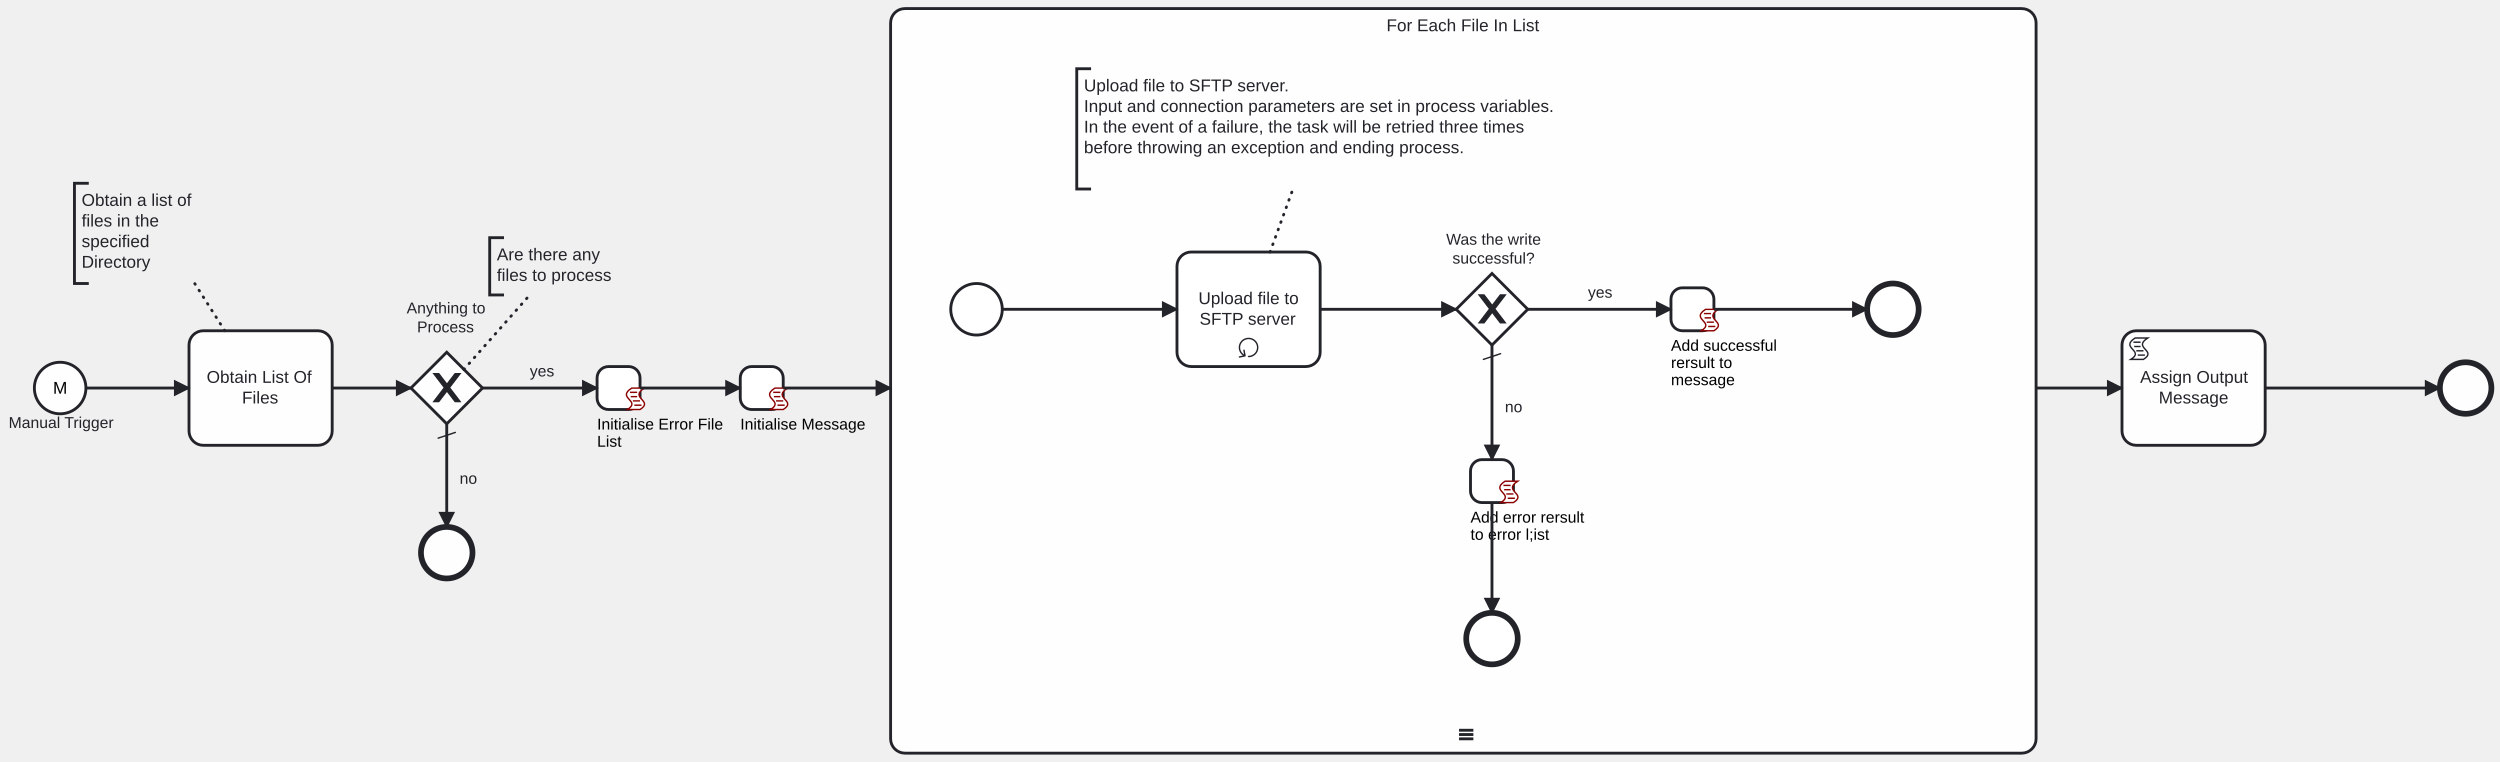
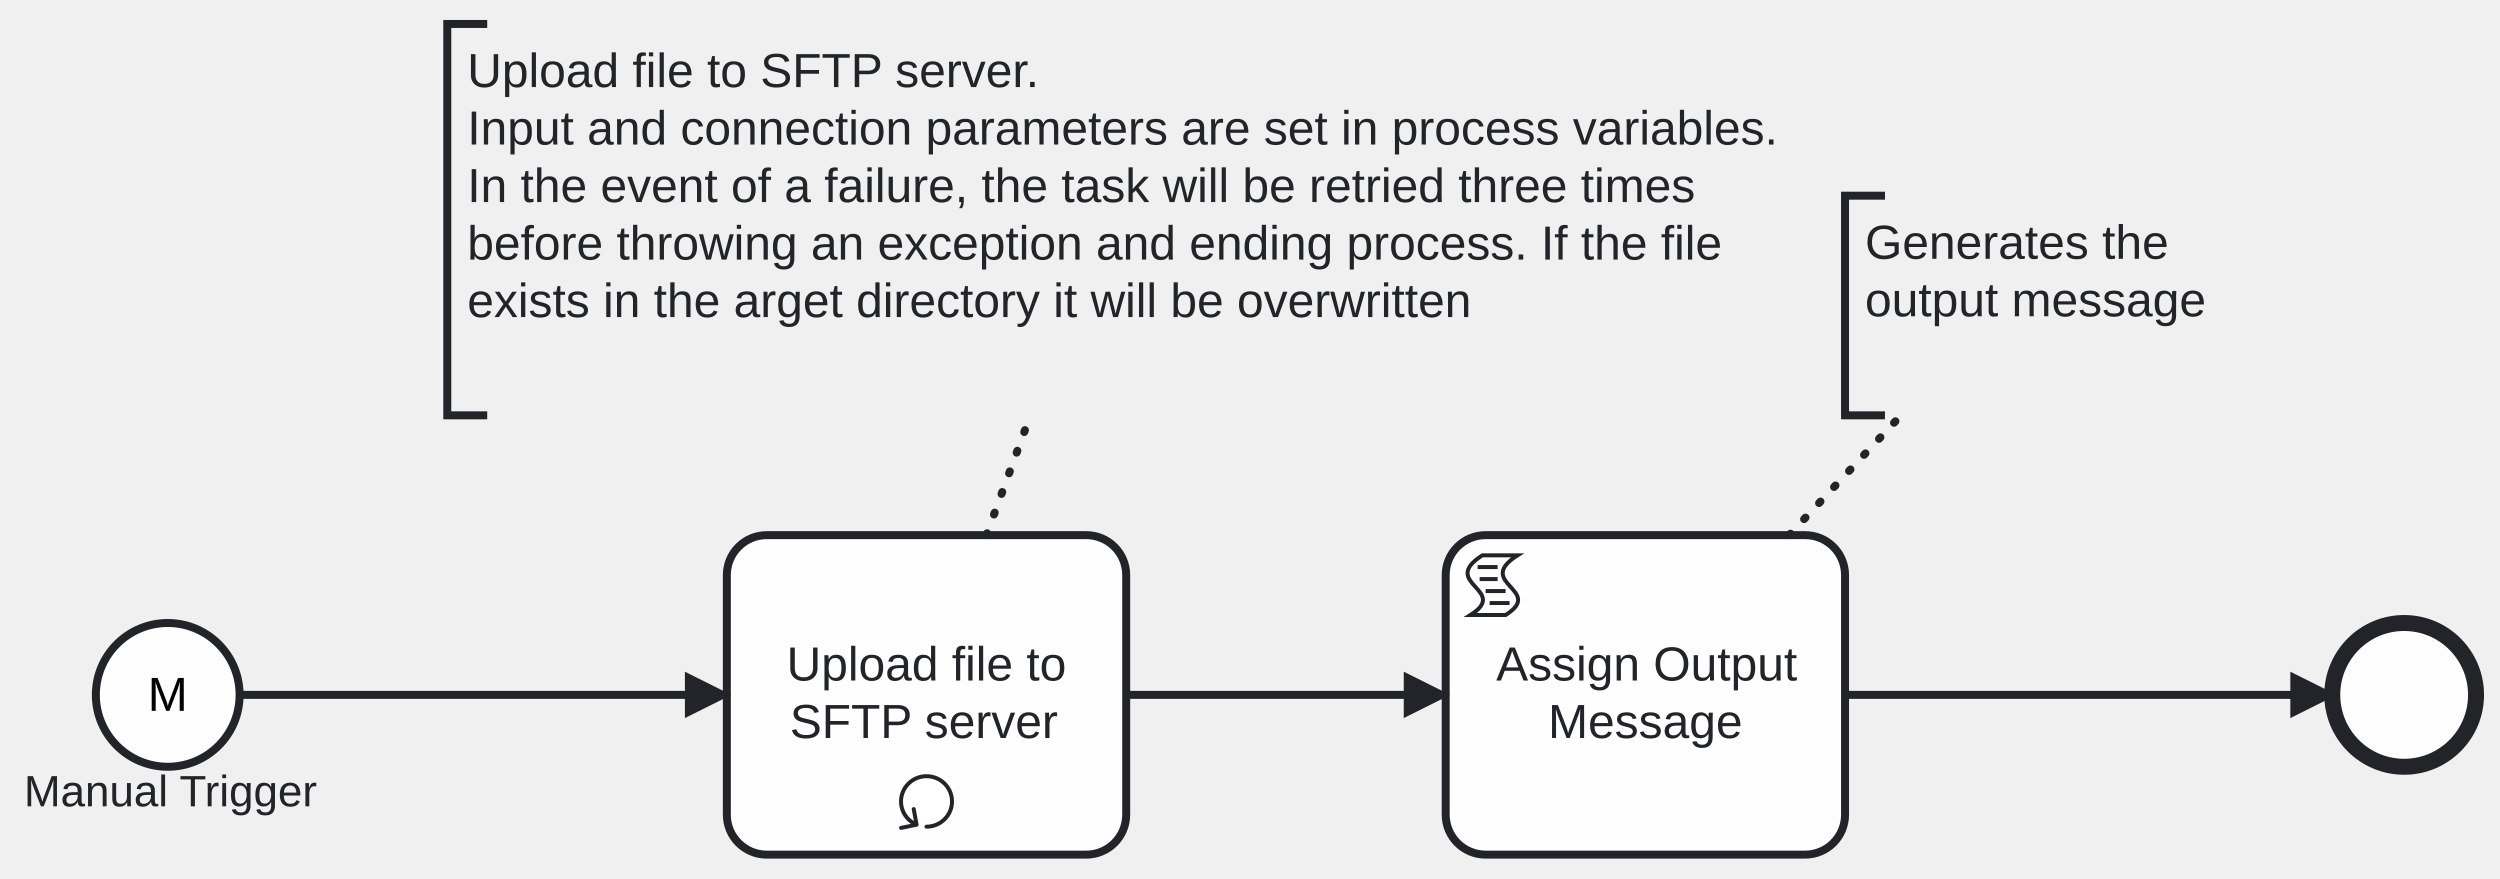
- <svg xmlns="http://www.w3.org/2000/svg" width="1746" height="532" viewBox="328 224 1746 532" version="1.1">
+ <svg xmlns="http://www.w3.org/2000/svg" width="626" height="220" viewBox="468 321 626 220" version="1.1">
  <defs>
-     <marker id="sequenceflow-end-_FFFFFF-hsl_225_10_15_-doftcjfkykf9wx0crnrqwpp4z" viewBox="0 0 20 20" refX="11" refY="10" markerWidth="10" markerHeight="10" orient="auto">
+     <marker id="sequenceflow-end-_FFFFFF-hsl_225_10_15_-bvrp4udj168465bmvqdkf5vtz" viewBox="0 0 20 20" refX="11" refY="10" markerWidth="10" markerHeight="10" orient="auto">
      <path d="M 1 5 L 11 10 L 1 15 Z" style="fill: rgb(34, 36, 42); stroke-width: 1px; stroke-linecap: round; stroke-dasharray: 10000, 1; stroke: rgb(34, 36, 42);" />
-     </marker>
-     <marker id="conditional-default-flow-marker-_FFFFFF-hsl_225_10_15_-doftcjfkykf9wx0crnrqwpp4z" viewBox="0 0 20 20" refX="0" refY="10" markerWidth="10" markerHeight="10" orient="auto">
-       <path d="M 6 4 L 10 16" style="fill: rgb(34, 36, 42); stroke-width: 1px; stroke-linecap: round; stroke-dasharray: 10000, 1; stroke: rgb(34, 36, 42);" />
    </marker>
  </defs>
  <g class="djs-group">
-     <g class="djs-element djs-shape" data-element-id="StartEvent_1" style="display: block;" transform="matrix(1 0 0 1 352 477)">
+     <g class="djs-element djs-shape" data-element-id="StartEvent_1" style="display: block;" transform="matrix(1 0 0 1 492 477)">
      <g class="djs-visual">
        <circle cx="18" cy="18" r="18" style="stroke: rgb(34, 36, 42); stroke-width: 2px; fill: rgb(255, 255, 255); fill-opacity: 0.95;" />
        <text class="djs-label" style="font-family: Arial, sans-serif; font-size: 12px;">
          <tspan x="13" y="22">M</tspan>
        </text>
      </g>
      <rect class="djs-hit djs-hit-all" x="0" y="0" width="36" height="36" style="fill: none; stroke-opacity: 0; stroke: white; stroke-width: 15px;" />
      <rect x="-6" y="-6" rx="3" width="48" height="48" class="djs-outline" style="fill: none;" />
    </g>
  </g>
  <g class="djs-group">
-     <g class="djs-element djs-shape" data-element-id="StartEvent_1_label" style="display: block;" transform="matrix(1 0 0 1 334 513)">
+     <g class="djs-element djs-shape" data-element-id="StartEvent_1_label" style="display: block;" transform="matrix(1 0 0 1 474 513)">
      <g class="djs-visual">
        <text lineHeight="1.2" class="djs-label" style="font-family: Arial, sans-serif; font-size: 11px; font-weight: normal; fill: rgb(34, 36, 42);">
          <tspan x="0" y="9.9">Manual Trigger</tspan>
        </text>
      </g>
      <rect class="djs-hit djs-hit-all" x="0" y="0" width="76" height="14" style="fill: none; stroke-opacity: 0; stroke: white; stroke-width: 15px;" />
      <rect x="-6" y="-6" rx="3" width="88" height="26" class="djs-outline" style="fill: none;" />
    </g>
  </g>
  <g class="djs-group">
-     <g class="djs-element djs-shape" data-element-id="Activity_0fg75uw" style="display: block;" transform="matrix(1 0 0 1 460 455)">
-       <g class="djs-visual">
-         <rect x="0" y="0" width="100" height="80" rx="10" ry="10" style="stroke: rgb(34, 36, 42); stroke-width: 2px; fill: rgb(255, 255, 255); fill-opacity: 0.95;" />
-         <text lineHeight="1.2" class="djs-label" style="font-family: Arial, sans-serif; font-size: 12px; font-weight: normal; fill: rgb(34, 36, 42);">
-           <tspan x="12.318" y="36.4">Obtain List Of </tspan>
-           <tspan x="36.999" y="50.8">Files</tspan>
-         </text>
-       </g>
-       <rect class="djs-hit djs-hit-all" x="0" y="0" width="100" height="80" style="fill: none; stroke-opacity: 0; stroke: white; stroke-width: 15px;" />
-       <rect x="-6" y="-6" rx="3" width="112" height="92" class="djs-outline" style="fill: none;" />
-     </g>
-   </g>
-   <g class="djs-group">
-     <g class="djs-element djs-shape" data-element-id="Event_0vxebyz" style="display: block;" transform="matrix(1 0 0 1 2032 477)">
+     <g class="djs-element djs-shape" data-element-id="Event_0vxebyz" style="display: block;" transform="matrix(1 0 0 1 1052 477)">
      <g class="djs-visual">
        <circle cx="18" cy="18" r="18" style="stroke: rgb(34, 36, 42); stroke-width: 4px; fill: rgb(255, 255, 255); fill-opacity: 0.95;" />
      </g>
      <rect class="djs-hit djs-hit-all" x="0" y="0" width="36" height="36" style="fill: none; stroke-opacity: 0; stroke: white; stroke-width: 15px;" />
      <rect x="-6" y="-6" rx="3" width="48" height="48" class="djs-outline" style="fill: none;" />
    </g>
  </g>
  <g class="djs-group">
-     <g class="djs-element djs-shape" data-element-id="Activity_070cdzq" style="display: block;" transform="matrix(1 0 0 1 745 480)">
-       <g class="djs-visual">
-         <rect x="0" y="0" width="30" height="30" rx="8" ry="8" style="stroke: rgb(34, 36, 42); stroke-width: 2px; fill: rgb(255, 255, 255);" />
-         <path d="m 30,30 c 9.967,-6.273 -8.001,-7.919 2.969,-14.938 l -8.803,0 c -10.97,7.019 6.998,8.665 -2.969,14.938 z m -7,-12 l 5,0 m -4.5,3 l 4.5,0 m -3,3 l 5,0m -4,3 l 5,0" style="fill: white; stroke-width: 1px; stroke: darkred;" />
-         <text class="djs-label" style="font-family: Arial, sans-serif; font-size: 11px;">
-           <tspan x="0" y="44">Initialise Error File</tspan>
-           <tspan x="0" y="56">List</tspan>
-         </text>
-       </g>
-       <rect class="djs-hit djs-hit-all" x="0" y="0" width="30" height="30" style="fill: none; stroke-opacity: 0; stroke: white; stroke-width: 15px;" />
-       <rect x="-6" y="-6" rx="3" width="42" height="42" class="djs-outline" style="fill: none;" />
-     </g>
-   </g>
-   <g class="djs-group">
-     <g class="djs-element djs-shape" data-element-id="Activity_1et6gp3" style="display: block;" transform="matrix(1 0 0 1 845 480)">
-       <g class="djs-visual">
-         <rect x="0" y="0" width="30" height="30" rx="8" ry="8" style="stroke: rgb(34, 36, 42); stroke-width: 2px; fill: rgb(255, 255, 255);" />
-         <path d="m 30,30 c 9.967,-6.273 -8.001,-7.919 2.969,-14.938 l -8.803,0 c -10.97,7.019 6.998,8.665 -2.969,14.938 z m -7,-12 l 5,0 m -4.5,3 l 4.5,0 m -3,3 l 5,0m -4,3 l 5,0" style="fill: white; stroke-width: 1px; stroke: darkred;" />
-         <text class="djs-label" style="font-family: Arial, sans-serif; font-size: 11px;">
-           <tspan x="0" y="44">Initialise Message</tspan>
-         </text>
-       </g>
-       <rect class="djs-hit djs-hit-all" x="0" y="0" width="30" height="30" style="fill: none; stroke-opacity: 0; stroke: white; stroke-width: 15px;" />
-       <rect x="-6" y="-6" rx="3" width="42" height="42" class="djs-outline" style="fill: none;" />
-     </g>
-   </g>
-   <g class="djs-group">
-     <g class="djs-element djs-shape" data-element-id="Gateway_0cpi2tu" style="display: block;" transform="matrix(1 0 0 1 615 470)">
-       <g class="djs-visual">
-         <polygon points="25,0 50,25 25,50 0,25" style="stroke: rgb(34, 36, 42); stroke-width: 2px; fill: rgb(255, 255, 255); fill-opacity: 0.95;" />
-         <path d="m 16,15 7.429,9.714 -7.429,9.714 3.429,0 5.714,-7.464 5.714,7.464 3.429,0 -7.429,-9.714 7.429,-9.714 -3.429,0 -5.714,7.464 -5.714,-7.464 -3.429,0 z" style="fill: rgb(34, 36, 42); stroke-width: 1px; stroke: rgb(34, 36, 42);" />
-       </g>
-       <rect class="djs-hit djs-hit-all" x="0" y="0" width="50" height="50" style="fill: none; stroke-opacity: 0; stroke: white; stroke-width: 15px;" />
-       <rect x="-6" y="-6" rx="3" width="62" height="62" class="djs-outline" style="fill: none;" />
-     </g>
-   </g>
-   <g class="djs-group">
-     <g class="djs-element djs-shape" data-element-id="Gateway_0cpi2tu_label" style="display: block;" transform="matrix(1 0 0 1 612 433)">
-       <g class="djs-visual">
-         <text lineHeight="1.2" class="djs-label" style="font-family: Arial, sans-serif; font-size: 11px; font-weight: normal; fill: rgb(34, 36, 42);">
-           <tspan x="0" y="9.9">Anything to </tspan>
-           <tspan x="7.252" y="23.1">Process</tspan>
-         </text>
-       </g>
-       <rect class="djs-hit djs-hit-all" x="0" y="0" width="55" height="27" style="fill: none; stroke-opacity: 0; stroke: white; stroke-width: 15px;" />
-       <rect x="-6" y="-6" rx="3" width="67" height="39" class="djs-outline" style="fill: none;" />
-     </g>
-   </g>
-   <g class="djs-group">
-     <g class="djs-element djs-shape" data-element-id="Event_1lb9nmq" style="display: block;" transform="matrix(1 0 0 1 622 592)">
-       <g class="djs-visual">
-         <circle cx="18" cy="18" r="18" style="stroke: rgb(34, 36, 42); stroke-width: 4px; fill: rgb(255, 255, 255); fill-opacity: 0.95;" />
-       </g>
-       <rect class="djs-hit djs-hit-all" x="0" y="0" width="36" height="36" style="fill: none; stroke-opacity: 0; stroke: white; stroke-width: 15px;" />
-       <rect x="-6" y="-6" rx="3" width="48" height="48" class="djs-outline" style="fill: none;" />
-     </g>
-   </g>
-   <g class="djs-group">
-     <g class="djs-element djs-shape" data-element-id="Activity_1a467f8" style="display: block;" transform="matrix(1 0 0 1 1810 455)">
+     <g class="djs-element djs-shape" data-element-id="Activity_1a467f8" style="display: block;" transform="matrix(1 0 0 1 830 455)">
      <g class="djs-visual">
        <rect x="0" y="0" width="100" height="80" rx="10" ry="10" style="stroke: rgb(34, 36, 42); stroke-width: 2px; fill: rgb(255, 255, 255); fill-opacity: 0.95;" />
        <text lineHeight="1.2" class="djs-label" style="font-family: Arial, sans-serif; font-size: 12px; font-weight: normal; fill: rgb(34, 36, 42);">
          <tspan x="12.646" y="36.4">Assign Output </tspan>
          <tspan x="25.646" y="50.8">Message</tspan>
        </text>
        <path d="m 15,20 c 9.967,-6.273 -8.001,-7.919 2.969,-14.938 l -8.803,0 c -10.97,7.019 6.998,8.665 -2.969,14.938 z m -7,-12 l 5,0 m -4.5,3 l 4.5,0 m -3,3 l 5,0m -4,3 l 5,0" style="fill: none; stroke-width: 1px; stroke: rgb(34, 36, 42);" />
      </g>
      <rect class="djs-hit djs-hit-all" x="0" y="0" width="100" height="80" style="fill: none; stroke-opacity: 0; stroke: white; stroke-width: 15px;" />
      <rect x="-6" y="-6" rx="3" width="112" height="92" class="djs-outline" style="fill: none;" />
    </g>
  </g>
  <g class="djs-group">
-     <g class="djs-element djs-shape" data-element-id="Activity_0jyre68" style="display: block;" transform="matrix(1 0 0 1 950 230)">
+     <g class="djs-element djs-shape" data-element-id="Activity_1241p78" style="display: block;" transform="matrix(1 0 0 1 650 455)">
      <g class="djs-visual">
-         <rect x="0" y="0" width="800" height="520" rx="10" ry="10" style="stroke: rgb(34, 36, 42); stroke-width: 2px; fill: rgb(255, 255, 255); fill-opacity: 0.95;" />
+         <rect x="0" y="0" width="100" height="80" rx="10" ry="10" style="stroke: rgb(34, 36, 42); stroke-width: 2px; fill: rgb(255, 255, 255); fill-opacity: 0.95;" />
        <text lineHeight="1.2" class="djs-label" style="font-family: Arial, sans-serif; font-size: 12px; font-weight: normal; fill: rgb(34, 36, 42);">
-           <tspan x="346.314" y="15.8">For Each File In List</tspan>
+           <tspan x="14.969" y="36.4">Upload file to </tspan>
+           <tspan x="15.769" y="50.8">SFTP server</tspan>
        </text>
-         <path d="m397,501 m 0,3 l 10,0 m -10,3 l 10,0 m -10,3 l 10,0" data-marker="sequential" style="fill: rgb(255, 255, 255); stroke-width: 2px; stroke: rgb(34, 36, 42);" />
+         <path d="m 50,73 c 3.527,0 6.386,-2.83 6.386,-6.321 0,-3.491 -2.859,-6.321 -6.386,-6.321 -3.527,0 -6.386,2.83 -6.386,6.321 0,1.745 0.715,3.326 1.87,4.469 0.578,0.572 1.266,1.035 2.03,1.355 l -0.718,-3.91 m 0.718,3.91 -3.885,0.803" data-marker="loop" style="fill: rgb(255, 255, 255); stroke-width: 1px; stroke: rgb(34, 36, 42); stroke-linecap: round; stroke-miterlimit: 0.5;" />
      </g>
-       <rect class="djs-hit djs-hit-no-move" x="0" y="0" width="800" height="520" style="fill: none; stroke-opacity: 0; stroke: white; stroke-width: 15px;" />
-       <rect class="djs-hit djs-hit-click-stroke" x="0" y="0" width="800" height="520" style="fill: none; stroke-opacity: 0; stroke: white; stroke-width: 15px;" />
-       <rect class="djs-hit djs-hit-all" x="0" y="0" width="800" height="30" style="fill: none; stroke-opacity: 0; stroke: white; stroke-width: 15px;" />
-       <rect x="-6" y="-6" rx="3" width="812" height="532" class="djs-outline" style="fill: none;" />
-     </g>
-     <g class="djs-children">
-       <g class="djs-group">
-         <g class="djs-element djs-shape" data-element-id="Event_0w2r9km" style="display: block;" transform="matrix(1 0 0 1 992 422)">
-           <g class="djs-visual">
-             <circle cx="18" cy="18" r="18" style="stroke: rgb(34, 36, 42); stroke-width: 2px; fill: rgb(255, 255, 255); fill-opacity: 0.95;" />
-           </g>
-           <rect class="djs-hit djs-hit-all" x="0" y="0" width="36" height="36" style="fill: none; stroke-opacity: 0; stroke: white; stroke-width: 15px;" />
-           <rect x="-6" y="-6" rx="3" width="48" height="48" class="djs-outline" style="fill: none;" />
-         </g>
-       </g>
-       <g class="djs-group">
-         <g class="djs-element djs-shape" data-element-id="Activity_1241p78" style="display: block;" transform="matrix(1 0 0 1 1150 400)">
-           <g class="djs-visual">
-             <rect x="0" y="0" width="100" height="80" rx="10" ry="10" style="stroke: rgb(34, 36, 42); stroke-width: 2px; fill: rgb(255, 255, 255); fill-opacity: 0.95;" />
-             <text lineHeight="1.2" class="djs-label" style="font-family: Arial, sans-serif; font-size: 12px; font-weight: normal; fill: rgb(34, 36, 42);">
-               <tspan x="14.969" y="36.4">Upload file to </tspan>
-               <tspan x="15.769" y="50.8">SFTP server</tspan>
-             </text>
-             <path d="m 50,73 c 3.527,0 6.386,-2.83 6.386,-6.321 0,-3.491 -2.859,-6.321 -6.386,-6.321 -3.527,0 -6.386,2.83 -6.386,6.321 0,1.745 0.715,3.326 1.87,4.469 0.578,0.572 1.266,1.035 2.03,1.355 l -0.718,-3.91 m 0.718,3.91 -3.885,0.803" data-marker="loop" style="fill: rgb(255, 255, 255); stroke-width: 1px; stroke: rgb(34, 36, 42); stroke-linecap: round; stroke-miterlimit: 0.5;" />
-           </g>
-           <rect class="djs-hit djs-hit-all" x="0" y="0" width="100" height="80" style="fill: none; stroke-opacity: 0; stroke: white; stroke-width: 15px;" />
-           <rect x="-6" y="-6" rx="3" width="112" height="92" class="djs-outline" style="fill: none;" />
-         </g>
-       </g>
-       <g class="djs-group">
-         <g class="djs-element djs-shape" data-element-id="Gateway_0u6u1r2" style="display: block;" transform="matrix(1 0 0 1 1345 415)">
-           <g class="djs-visual">
-             <polygon points="25,0 50,25 25,50 0,25" style="stroke: rgb(34, 36, 42); stroke-width: 2px; fill: rgb(255, 255, 255); fill-opacity: 0.95;" />
-             <path d="m 16,15 7.429,9.714 -7.429,9.714 3.429,0 5.714,-7.464 5.714,7.464 3.429,0 -7.429,-9.714 7.429,-9.714 -3.429,0 -5.714,7.464 -5.714,-7.464 -3.429,0 z" style="fill: rgb(34, 36, 42); stroke-width: 1px; stroke: rgb(34, 36, 42);" />
-           </g>
-           <rect class="djs-hit djs-hit-all" x="0" y="0" width="50" height="50" style="fill: none; stroke-opacity: 0; stroke: white; stroke-width: 15px;" />
-           <rect x="-6" y="-6" rx="3" width="62" height="62" class="djs-outline" style="fill: none;" />
-         </g>
-       </g>
-       <g class="djs-group">
-         <g class="djs-element djs-shape" data-element-id="Gateway_0u6u1r2_label" style="display: block;" transform="matrix(1 0 0 1 1338 385)">
-           <g class="djs-visual">
-             <text lineHeight="1.2" class="djs-label" style="font-family: Arial, sans-serif; font-size: 11px; font-weight: normal; fill: rgb(34, 36, 42);">
-               <tspan x="0" y="9.9">Was the write </tspan>
-               <tspan x="4.375" y="23.1">successful?</tspan>
-             </text>
-           </g>
-           <rect class="djs-hit djs-hit-all" x="0" y="0" width="66" height="27" style="fill: none; stroke-opacity: 0; stroke: white; stroke-width: 15px;" />
-           <rect x="-6" y="-6" rx="3" width="78" height="39" class="djs-outline" style="fill: none;" />
-         </g>
-       </g>
-       <g class="djs-group">
-         <g class="djs-element djs-shape" data-element-id="Activity_1762gug" style="display: block;" transform="matrix(1 0 0 1 1495 425)">
-           <g class="djs-visual">
-             <rect x="0" y="0" width="30" height="30" rx="8" ry="8" style="stroke: rgb(34, 36, 42); stroke-width: 2px; fill: rgb(255, 255, 255);" />
-             <path d="m 30,30 c 9.967,-6.273 -8.001,-7.919 2.969,-14.938 l -8.803,0 c -10.97,7.019 6.998,8.665 -2.969,14.938 z m -7,-12 l 5,0 m -4.5,3 l 4.5,0 m -3,3 l 5,0m -4,3 l 5,0" style="fill: white; stroke-width: 1px; stroke: darkred;" />
-             <text class="djs-label" style="font-family: Arial, sans-serif; font-size: 11px;">
-               <tspan x="0" y="44">Add successful </tspan>
-               <tspan x="0" y="56">rersult to </tspan>
-               <tspan x="0" y="68">message</tspan>
-             </text>
-           </g>
-           <rect class="djs-hit djs-hit-all" x="0" y="0" width="30" height="30" style="fill: none; stroke-opacity: 0; stroke: white; stroke-width: 15px;" />
-           <rect x="-6" y="-6" rx="3" width="42" height="42" class="djs-outline" style="fill: none;" />
-         </g>
-       </g>
-       <g class="djs-group">
-         <g class="djs-element djs-shape" data-element-id="Event_0smjg9u" style="display: block;" transform="matrix(1 0 0 1 1632 422)">
-           <g class="djs-visual">
-             <circle cx="18" cy="18" r="18" style="stroke: rgb(34, 36, 42); stroke-width: 4px; fill: rgb(255, 255, 255); fill-opacity: 0.95;" />
-           </g>
-           <rect class="djs-hit djs-hit-all" x="0" y="0" width="36" height="36" style="fill: none; stroke-opacity: 0; stroke: white; stroke-width: 15px;" />
-           <rect x="-6" y="-6" rx="3" width="48" height="48" class="djs-outline" style="fill: none;" />
-         </g>
-       </g>
-       <g class="djs-group">
-         <g class="djs-element djs-shape" data-element-id="Activity_0eb299u" style="display: block;" transform="matrix(1 0 0 1 1355 545)">
-           <g class="djs-visual">
-             <rect x="0" y="0" width="30" height="30" rx="8" ry="8" style="stroke: rgb(34, 36, 42); stroke-width: 2px; fill: rgb(255, 255, 255);" />
-             <path d="m 30,30 c 9.967,-6.273 -8.001,-7.919 2.969,-14.938 l -8.803,0 c -10.97,7.019 6.998,8.665 -2.969,14.938 z m -7,-12 l 5,0 m -4.5,3 l 4.5,0 m -3,3 l 5,0m -4,3 l 5,0" style="fill: white; stroke-width: 1px; stroke: darkred;" />
-             <text class="djs-label" style="font-family: Arial, sans-serif; font-size: 11px;">
-               <tspan x="0" y="44">Add error rersult </tspan>
-               <tspan x="0" y="56">to error l;ist</tspan>
-             </text>
-           </g>
-           <rect class="djs-hit djs-hit-all" x="0" y="0" width="30" height="30" style="fill: none; stroke-opacity: 0; stroke: white; stroke-width: 15px;" />
-           <rect x="-6" y="-6" rx="3" width="42" height="42" class="djs-outline" style="fill: none;" />
-         </g>
-       </g>
-       <g class="djs-group">
-         <g class="djs-element djs-shape" data-element-id="Event_01dtj0y" style="display: block;" transform="matrix(1 0 0 1 1352 652)">
-           <g class="djs-visual">
-             <circle cx="18" cy="18" r="18" style="stroke: rgb(34, 36, 42); stroke-width: 4px; fill: rgb(255, 255, 255); fill-opacity: 0.95;" />
-           </g>
-           <rect class="djs-hit djs-hit-all" x="0" y="0" width="36" height="36" style="fill: none; stroke-opacity: 0; stroke: white; stroke-width: 15px;" />
-           <rect x="-6" y="-6" rx="3" width="48" height="48" class="djs-outline" style="fill: none;" />
-         </g>
-       </g>
-       <g class="djs-group">
-         <g class="djs-element djs-shape" data-element-id="TextAnnotation_146nmm3" style="display: block;" transform="matrix(1 0 0 1 1080 272)">
-           <g class="djs-visual">
-             <rect x="0" y="0" width="340" height="84" rx="0" ry="0" style="stroke: none; stroke-width: 2px; fill: none;" />
-             <path d="m 0, 0 m 10,0 l -10,0 l 0,84 l 10,0" style="fill: none; stroke-width: 2px; stroke: rgb(34, 36, 42);" />
-             <text lineHeight="1.2" class="djs-label" style="font-family: Arial, sans-serif; font-size: 12px; font-weight: normal; fill: rgb(34, 36, 42);">
-               <tspan x="5" y="15.8">Upload file to SFTP server.</tspan>
-               <tspan x="5" y="30.2">Input and connection parameters are set in process variables.</tspan>
-               <tspan x="5" y="44.6">In the event of a failure, the task will be retried three times </tspan>
-               <tspan x="5" y="59">before throwing an exception and ending process.</tspan>
-             </text>
-           </g>
-           <rect class="djs-hit djs-hit-all" x="0" y="0" width="340" height="84" style="fill: none; stroke-opacity: 0; stroke: white; stroke-width: 15px;" />
-           <rect x="-6" y="-6" rx="3" width="352" height="96" class="djs-outline" style="fill: none;" />
-         </g>
-       </g>
-       <g class="djs-group">
-         <g class="djs-element djs-connection" data-element-id="Flow_033rs72" style="display: block;">
-           <g class="djs-visual">
-             <path d="m  1250,440L1345,440 " style="fill: none; stroke-width: 2px; stroke: rgb(34, 36, 42); stroke-linejoin: round; marker-end: url('#sequenceflow-end-_FFFFFF-hsl_225_10_15_-doftcjfkykf9wx0crnrqwpp4z');" />
-           </g>
-           <polyline points="1250,440 1345,440 " class="djs-hit djs-hit-stroke" style="fill: none; stroke-opacity: 0; stroke: white; stroke-width: 15px;" />
-           <rect x="1244" y="434" rx="3" width="107" height="12" class="djs-outline" style="fill: none;" />
-         </g>
-       </g>
-       <g class="djs-group">
-         <g class="djs-element djs-connection" data-element-id="Flow_1hzjzzg" style="display: block;">
-           <g class="djs-visual">
-             <path d="m  1028,440L1150,440 " style="fill: none; stroke-width: 2px; stroke: rgb(34, 36, 42); stroke-linejoin: round; marker-end: url('#sequenceflow-end-_FFFFFF-hsl_225_10_15_-doftcjfkykf9wx0crnrqwpp4z');" />
-           </g>
-           <polyline points="1028,440 1150,440 " class="djs-hit djs-hit-stroke" style="fill: none; stroke-opacity: 0; stroke: white; stroke-width: 15px;" />
-           <rect x="1022" y="434" rx="3" width="134" height="12" class="djs-outline" style="fill: none;" />
-         </g>
-       </g>
-       <g class="djs-group">
-         <g class="djs-element djs-connection" data-element-id="Flow_1k5gmrn" style="display: block;">
-           <g class="djs-visual">
-             <path d="m  1395,440L1495,440 " style="fill: none; stroke-width: 2px; stroke: rgb(34, 36, 42); stroke-linejoin: round; marker-end: url('#sequenceflow-end-_FFFFFF-hsl_225_10_15_-doftcjfkykf9wx0crnrqwpp4z');" />
-           </g>
-           <polyline points="1395,440 1495,440 " class="djs-hit djs-hit-stroke" style="fill: none; stroke-opacity: 0; stroke: white; stroke-width: 15px;" />
-           <rect x="1389" y="434" rx="3" width="112" height="12" class="djs-outline" style="fill: none;" />
-         </g>
-       </g>
-       <g class="djs-group">
-         <g class="djs-element djs-shape" data-element-id="Flow_1k5gmrn_label" style="display: block;" transform="matrix(1 0 0 1 1437 422)">
-           <g class="djs-visual">
-             <text lineHeight="1.2" class="djs-label" style="font-family: Arial, sans-serif; font-size: 11px; font-weight: normal; fill: rgb(34, 36, 42);">
-               <tspan x="0" y="9.9">yes</tspan>
-             </text>
-           </g>
-           <rect class="djs-hit djs-hit-all" x="0" y="0" width="16" height="14" style="fill: none; stroke-opacity: 0; stroke: white; stroke-width: 15px;" />
-           <rect x="-6" y="-6" rx="3" width="28" height="26" class="djs-outline" style="fill: none;" />
-         </g>
-       </g>
-       <g class="djs-group">
-         <g class="djs-element djs-connection" data-element-id="Flow_0pqe3h9" style="display: block;">
-           <g class="djs-visual">
-             <path d="m  1525,440L1632,440 " style="fill: none; stroke-width: 2px; stroke: rgb(34, 36, 42); stroke-linejoin: round; marker-end: url('#sequenceflow-end-_FFFFFF-hsl_225_10_15_-doftcjfkykf9wx0crnrqwpp4z');" />
-           </g>
-           <polyline points="1525,440 1632,440 " class="djs-hit djs-hit-stroke" style="fill: none; stroke-opacity: 0; stroke: white; stroke-width: 15px;" />
-           <rect x="1519" y="434" rx="3" width="119" height="12" class="djs-outline" style="fill: none;" />
-         </g>
-       </g>
-       <g class="djs-group">
-         <g class="djs-element djs-connection" data-element-id="Flow_0k83x0o" style="display: block;">
-           <g class="djs-visual">
-             <path d="m  1370,465L1370,545 " style="fill: none; stroke-width: 2px; stroke: rgb(34, 36, 42); stroke-linejoin: round; marker-end: url('#sequenceflow-end-_FFFFFF-hsl_225_10_15_-doftcjfkykf9wx0crnrqwpp4z'); marker-start: url('#conditional-default-flow-marker-_FFFFFF-hsl_225_10_15_-doftcjfkykf9wx0crnrqwpp4z');" />
-           </g>
-           <polyline points="1370,465 1370,545 " class="djs-hit djs-hit-stroke" style="fill: none; stroke-opacity: 0; stroke: white; stroke-width: 15px;" />
-           <rect x="1364" y="459" rx="3" width="12" height="92" class="djs-outline" style="fill: none;" />
-         </g>
-       </g>
-       <g class="djs-group">
-         <g class="djs-element djs-shape" data-element-id="Flow_0k83x0o_label" style="display: block;" transform="matrix(1 0 0 1 1379 502)">
-           <g class="djs-visual">
-             <text lineHeight="1.2" class="djs-label" style="font-family: Arial, sans-serif; font-size: 11px; font-weight: normal; fill: rgb(34, 36, 42);">
-               <tspan x="0" y="9.9">no</tspan>
-             </text>
-           </g>
-           <rect class="djs-hit djs-hit-all" x="0" y="0" width="13" height="14" style="fill: none; stroke-opacity: 0; stroke: white; stroke-width: 15px;" />
-           <rect x="-6" y="-6" rx="3" width="25" height="26" class="djs-outline" style="fill: none;" />
-         </g>
-       </g>
-       <g class="djs-group">
-         <g class="djs-element djs-connection" data-element-id="Flow_0x5kup9" style="display: block;">
-           <g class="djs-visual">
-             <path d="m  1370,575L1370,652 " style="fill: none; stroke-width: 2px; stroke: rgb(34, 36, 42); stroke-linejoin: round; marker-end: url('#sequenceflow-end-_FFFFFF-hsl_225_10_15_-doftcjfkykf9wx0crnrqwpp4z');" />
-           </g>
-           <polyline points="1370,575 1370,652 " class="djs-hit djs-hit-stroke" style="fill: none; stroke-opacity: 0; stroke: white; stroke-width: 15px;" />
-           <rect x="1364" y="569" rx="3" width="12" height="89" class="djs-outline" style="fill: none;" />
-         </g>
-       </g>
-       <g class="djs-group">
-         <g class="djs-element djs-connection" data-element-id="Association_0ur16dr" style="display: block;">
-           <g class="djs-visual">
-             <polyline points="1215,400 1231,356 " style="fill: none; stroke: rgb(34, 36, 42); stroke-width: 2px; stroke-dasharray: 0.5, 5; stroke-linecap: round; stroke-linejoin: round;" />
-           </g>
-           <polyline points="1215,400 1231,356 " class="djs-hit djs-hit-stroke" style="fill: none; stroke-opacity: 0; stroke: white; stroke-width: 15px;" />
-           <rect x="1209" y="350" rx="3" width="28" height="56" class="djs-outline" style="fill: none;" />
-         </g>
-       </g>
+       <rect class="djs-hit djs-hit-all" x="0" y="0" width="100" height="80" style="fill: none; stroke-opacity: 0; stroke: white; stroke-width: 15px;" />
+       <rect x="-6" y="-6" rx="3" width="112" height="92" class="djs-outline" style="fill: none;" />
    </g>
  </g>
  <g class="djs-group">
-     <g class="djs-element djs-shape" data-element-id="TextAnnotation_0701gzh" style="display: block;" transform="matrix(1 0 0 1 380 352)">
+     <g class="djs-element djs-shape" data-element-id="TextAnnotation_146nmm3" style="display: block;" transform="matrix(1 0 0 1 580 327)">
      <g class="djs-visual">
-         <rect x="0" y="0" width="100" height="70" rx="0" ry="0" style="stroke: none; stroke-width: 2px; fill: none;" />
-         <path d="m 0, 0 m 10,0 l -10,0 l 0,70 l 10,0" style="fill: none; stroke-width: 2px; stroke: rgb(34, 36, 42);" />
+         <rect x="0" y="0" width="340" height="98" rx="0" ry="0" style="stroke: none; stroke-width: 2px; fill: none;" />
+         <path d="m 0, 0 m 10,0 l -10,0 l 0,98 l 10,0" style="fill: none; stroke-width: 2px; stroke: rgb(34, 36, 42);" />
        <text lineHeight="1.2" class="djs-label" style="font-family: Arial, sans-serif; font-size: 12px; font-weight: normal; fill: rgb(34, 36, 42);">
-           <tspan x="5" y="15.8">Obtain a list of </tspan>
-           <tspan x="5" y="30.2">files in the </tspan>
-           <tspan x="5" y="44.6">specified </tspan>
-           <tspan x="5" y="59">Directory</tspan>
+           <tspan x="5" y="15.8">Upload file to SFTP server.</tspan>
+           <tspan x="5" y="30.2">Input and connection parameters are set in process variables.</tspan>
+           <tspan x="5" y="44.6">In the event of a failure, the task will be retried three times </tspan>
+           <tspan x="5" y="59">before throwing an exception and ending process. If the file </tspan>
+           <tspan x="5" y="73.4">exists in the arget directory it will be overwritten</tspan>
        </text>
      </g>
-       <rect class="djs-hit djs-hit-all" x="0" y="0" width="100" height="70" style="fill: none; stroke-opacity: 0; stroke: white; stroke-width: 15px;" />
-       <rect x="-6" y="-6" rx="3" width="112" height="82" class="djs-outline" style="fill: none;" />
+       <rect class="djs-hit djs-hit-all" x="0" y="0" width="340" height="98" style="fill: none; stroke-opacity: 0; stroke: white; stroke-width: 15px;" />
+       <rect x="-6" y="-6" rx="3" width="352" height="110" class="djs-outline" style="fill: none;" />
    </g>
  </g>
  <g class="djs-group">
-     <g class="djs-element djs-shape" data-element-id="TextAnnotation_1koxdcp" style="display: block;" transform="matrix(1 0 0 1 670 390)">
+     <g class="djs-element djs-shape" data-element-id="TextAnnotation_1t4wsla" style="display: block;" transform="matrix(1 0 0 1 930 370)">
      <g class="djs-visual">
-         <rect x="0" y="0" width="100" height="40" rx="0" ry="0" style="stroke: none; stroke-width: 2px; fill: none;" />
-         <path d="m 0, 0 m 10,0 l -10,0 l 0,40 l 10,0" style="fill: none; stroke-width: 2px; stroke: rgb(34, 36, 42);" />
+         <rect x="0" y="0" width="100" height="55" rx="0" ry="0" style="stroke: none; stroke-width: 2px; fill: none;" />
+         <path d="m 0, 0 m 10,0 l -10,0 l 0,55 l 10,0" style="fill: none; stroke-width: 2px; stroke: rgb(34, 36, 42);" />
        <text lineHeight="1.2" class="djs-label" style="font-family: Arial, sans-serif; font-size: 12px; font-weight: normal; fill: rgb(34, 36, 42);">
-           <tspan x="5" y="15.8">Are there any </tspan>
-           <tspan x="5" y="30.2">files to process</tspan>
+           <tspan x="5" y="15.8">Generates the </tspan>
+           <tspan x="5" y="30.2">output message</tspan>
        </text>
      </g>
-       <rect class="djs-hit djs-hit-all" x="0" y="0" width="100" height="40" style="fill: none; stroke-opacity: 0; stroke: white; stroke-width: 15px;" />
-       <rect x="-6" y="-6" rx="3" width="112" height="52" class="djs-outline" style="fill: none;" />
-     </g>
-   </g>
-   <g class="djs-group">
-     <g class="djs-element djs-connection" data-element-id="Flow_0zva5bz" style="display: block;">
-       <g class="djs-visual">
-         <path d="m  388,495L460,495 " style="fill: none; stroke-width: 2px; stroke: rgb(34, 36, 42); stroke-linejoin: round; marker-end: url('#sequenceflow-end-_FFFFFF-hsl_225_10_15_-doftcjfkykf9wx0crnrqwpp4z');" />
-       </g>
-       <polyline points="388,495 460,495 " class="djs-hit djs-hit-stroke" style="fill: none; stroke-opacity: 0; stroke: white; stroke-width: 15px;" />
-       <rect x="382" y="489" rx="3" width="84" height="12" class="djs-outline" style="fill: none;" />
-     </g>
-   </g>
-   <g class="djs-group">
-     <g class="djs-element djs-connection" data-element-id="Flow_0pc1zox" style="display: block;">
-       <g class="djs-visual">
-         <path d="m  560,495L615,495 " style="fill: none; stroke-width: 2px; stroke: rgb(34, 36, 42); stroke-linejoin: round; marker-end: url('#sequenceflow-end-_FFFFFF-hsl_225_10_15_-doftcjfkykf9wx0crnrqwpp4z');" />
-       </g>
-       <polyline points="560,495 615,495 " class="djs-hit djs-hit-stroke" style="fill: none; stroke-opacity: 0; stroke: white; stroke-width: 15px;" />
-       <rect x="554" y="489" rx="3" width="67" height="12" class="djs-outline" style="fill: none;" />
-     </g>
-   </g>
-   <g class="djs-group">
-     <g class="djs-element djs-connection" data-element-id="Flow_0tgfbu9" style="display: block;">
-       <g class="djs-visual">
-         <path d="m  775,495L845,495 " style="fill: none; stroke-width: 2px; stroke: rgb(34, 36, 42); stroke-linejoin: round; marker-end: url('#sequenceflow-end-_FFFFFF-hsl_225_10_15_-doftcjfkykf9wx0crnrqwpp4z');" />
-       </g>
-       <polyline points="775,495 845,495 " class="djs-hit djs-hit-stroke" style="fill: none; stroke-opacity: 0; stroke: white; stroke-width: 15px;" />
-       <rect x="769" y="489" rx="3" width="82" height="12" class="djs-outline" style="fill: none;" />
-     </g>
-   </g>
-   <g class="djs-group">
-     <g class="djs-element djs-connection" data-element-id="Flow_0npbjll" style="display: block;">
-       <g class="djs-visual">
-         <path d="m  875,495L950,495 " style="fill: none; stroke-width: 2px; stroke: rgb(34, 36, 42); stroke-linejoin: round; marker-end: url('#sequenceflow-end-_FFFFFF-hsl_225_10_15_-doftcjfkykf9wx0crnrqwpp4z');" />
-       </g>
-       <polyline points="875,495 950,495 " class="djs-hit djs-hit-stroke" style="fill: none; stroke-opacity: 0; stroke: white; stroke-width: 15px;" />
-       <rect x="869" y="489" rx="3" width="87" height="12" class="djs-outline" style="fill: none;" />
-     </g>
-   </g>
-   <g class="djs-group">
-     <g class="djs-element djs-connection" data-element-id="Flow_0dlinyh" style="display: block;">
-       <g class="djs-visual">
-         <path d="m  665,495L745,495 " style="fill: none; stroke-width: 2px; stroke: rgb(34, 36, 42); stroke-linejoin: round; marker-end: url('#sequenceflow-end-_FFFFFF-hsl_225_10_15_-doftcjfkykf9wx0crnrqwpp4z');" />
-       </g>
-       <polyline points="665,495 745,495 " class="djs-hit djs-hit-stroke" style="fill: none; stroke-opacity: 0; stroke: white; stroke-width: 15px;" />
-       <rect x="659" y="489" rx="3" width="92" height="12" class="djs-outline" style="fill: none;" />
-     </g>
-   </g>
-   <g class="djs-group">
-     <g class="djs-element djs-shape" data-element-id="Flow_0dlinyh_label" style="display: block;" transform="matrix(1 0 0 1 698 477)">
-       <g class="djs-visual">
-         <text lineHeight="1.2" class="djs-label" style="font-family: Arial, sans-serif; font-size: 11px; font-weight: normal; fill: rgb(34, 36, 42);">
-           <tspan x="0" y="9.9">yes</tspan>
-         </text>
-       </g>
-       <rect class="djs-hit djs-hit-all" x="0" y="0" width="16" height="14" style="fill: none; stroke-opacity: 0; stroke: white; stroke-width: 15px;" />
-       <rect x="-6" y="-6" rx="3" width="28" height="26" class="djs-outline" style="fill: none;" />
-     </g>
-   </g>
-   <g class="djs-group">
-     <g class="djs-element djs-connection" data-element-id="Flow_087vw6t" style="display: block;">
-       <g class="djs-visual">
-         <path d="m  640,520L640,592 " style="fill: none; stroke-width: 2px; stroke: rgb(34, 36, 42); stroke-linejoin: round; marker-end: url('#sequenceflow-end-_FFFFFF-hsl_225_10_15_-doftcjfkykf9wx0crnrqwpp4z'); marker-start: url('#conditional-default-flow-marker-_FFFFFF-hsl_225_10_15_-doftcjfkykf9wx0crnrqwpp4z');" />
-       </g>
-       <polyline points="640,520 640,592 " class="djs-hit djs-hit-stroke" style="fill: none; stroke-opacity: 0; stroke: white; stroke-width: 15px;" />
-       <rect x="634" y="514" rx="3" width="12" height="84" class="djs-outline" style="fill: none;" />
-     </g>
-   </g>
-   <g class="djs-group">
-     <g class="djs-element djs-shape" data-element-id="Flow_087vw6t_label" style="display: block;" transform="matrix(1 0 0 1 649 552)">
-       <g class="djs-visual">
-         <text lineHeight="1.2" class="djs-label" style="font-family: Arial, sans-serif; font-size: 11px; font-weight: normal; fill: rgb(34, 36, 42);">
-           <tspan x="0" y="9.9">no</tspan>
-         </text>
-       </g>
-       <rect class="djs-hit djs-hit-all" x="0" y="0" width="13" height="14" style="fill: none; stroke-opacity: 0; stroke: white; stroke-width: 15px;" />
-       <rect x="-6" y="-6" rx="3" width="25" height="26" class="djs-outline" style="fill: none;" />
+       <rect class="djs-hit djs-hit-all" x="0" y="0" width="100" height="55" style="fill: none; stroke-opacity: 0; stroke: white; stroke-width: 15px;" />
+       <rect x="-6" y="-6" rx="3" width="112" height="67" class="djs-outline" style="fill: none;" />
    </g>
  </g>
  <g class="djs-group">
    <g class="djs-element djs-connection" data-element-id="Flow_0czjki3" style="display: block;">
      <g class="djs-visual">
-         <path d="m  1910,495L2032,495 " style="fill: none; stroke-width: 2px; stroke: rgb(34, 36, 42); stroke-linejoin: round; marker-end: url('#sequenceflow-end-_FFFFFF-hsl_225_10_15_-doftcjfkykf9wx0crnrqwpp4z');" />
+         <path d="m  930,495L1052,495 " style="fill: none; stroke-width: 2px; stroke: rgb(34, 36, 42); stroke-linejoin: round; marker-end: url('#sequenceflow-end-_FFFFFF-hsl_225_10_15_-bvrp4udj168465bmvqdkf5vtz');" />
      </g>
-       <polyline points="1910,495 2032,495 " class="djs-hit djs-hit-stroke" style="fill: none; stroke-opacity: 0; stroke: white; stroke-width: 15px;" />
-       <rect x="1904" y="489" rx="3" width="134" height="12" class="djs-outline" style="fill: none;" />
+       <polyline points="930,495 1052,495 " class="djs-hit djs-hit-stroke" style="fill: none; stroke-opacity: 0; stroke: white; stroke-width: 15px;" />
+       <rect x="924" y="489" rx="3" width="134" height="12" class="djs-outline" style="fill: none;" />
    </g>
  </g>
  <g class="djs-group">
-     <g class="djs-element djs-connection" data-element-id="Flow_0i2jun6" style="display: block;">
+     <g class="djs-element djs-connection" data-element-id="Flow_09oh4ir" style="display: block;">
      <g class="djs-visual">
-         <path d="m  1750,495L1810,495 " style="fill: none; stroke-width: 2px; stroke: rgb(34, 36, 42); stroke-linejoin: round; marker-end: url('#sequenceflow-end-_FFFFFF-hsl_225_10_15_-doftcjfkykf9wx0crnrqwpp4z');" />
+         <path d="m  528,495L650,495 " style="fill: none; stroke-width: 2px; stroke: rgb(34, 36, 42); stroke-linejoin: round; marker-end: url('#sequenceflow-end-_FFFFFF-hsl_225_10_15_-bvrp4udj168465bmvqdkf5vtz');" />
      </g>
-       <polyline points="1750,495 1810,495 " class="djs-hit djs-hit-stroke" style="fill: none; stroke-opacity: 0; stroke: white; stroke-width: 15px;" />
-       <rect x="1744" y="489" rx="3" width="72" height="12" class="djs-outline" style="fill: none;" />
+       <polyline points="528,495 650,495 " class="djs-hit djs-hit-stroke" style="fill: none; stroke-opacity: 0; stroke: white; stroke-width: 15px;" />
+       <rect x="522" y="489" rx="3" width="134" height="12" class="djs-outline" style="fill: none;" />
    </g>
  </g>
  <g class="djs-group">
-     <g class="djs-element djs-connection" data-element-id="Association_1n8jkpd" style="display: block;">
+     <g class="djs-element djs-connection" data-element-id="Flow_07lgvq1" style="display: block;">
      <g class="djs-visual">
-         <polyline points="485,455 464,422 " style="fill: none; stroke: rgb(34, 36, 42); stroke-width: 2px; stroke-dasharray: 0.5, 5; stroke-linecap: round; stroke-linejoin: round;" />
+         <path d="m  750,495L830,495 " style="fill: none; stroke-width: 2px; stroke: rgb(34, 36, 42); stroke-linejoin: round; marker-end: url('#sequenceflow-end-_FFFFFF-hsl_225_10_15_-bvrp4udj168465bmvqdkf5vtz');" />
      </g>
-       <polyline points="485,455 464,422 " class="djs-hit djs-hit-stroke" style="fill: none; stroke-opacity: 0; stroke: white; stroke-width: 15px;" />
-       <rect x="458" y="416" rx="3" width="33" height="45" class="djs-outline" style="fill: none;" />
+       <polyline points="750,495 830,495 " class="djs-hit djs-hit-stroke" style="fill: none; stroke-opacity: 0; stroke: white; stroke-width: 15px;" />
+       <rect x="744" y="489" rx="3" width="92" height="12" class="djs-outline" style="fill: none;" />
    </g>
  </g>
  <g class="djs-group">
-     <g class="djs-element djs-connection" data-element-id="Association_1b9zim6" style="display: block;">
+     <g class="djs-element djs-connection" data-element-id="Association_0ur16dr" style="display: block;">
      <g class="djs-visual">
-         <polyline points="652,482 698,430 " style="fill: none; stroke: rgb(34, 36, 42); stroke-width: 2px; stroke-dasharray: 0.5, 5; stroke-linecap: round; stroke-linejoin: round;" />
+         <polyline points="715,455 726,425 " style="fill: none; stroke: rgb(34, 36, 42); stroke-width: 2px; stroke-dasharray: 0.5, 5; stroke-linecap: round; stroke-linejoin: round;" />
      </g>
-       <polyline points="652,482 698,430 " class="djs-hit djs-hit-stroke" style="fill: none; stroke-opacity: 0; stroke: white; stroke-width: 15px;" />
-       <rect x="646" y="424" rx="3" width="58" height="64" class="djs-outline" style="fill: none;" />
+       <polyline points="715,455 726,425 " class="djs-hit djs-hit-stroke" style="fill: none; stroke-opacity: 0; stroke: white; stroke-width: 15px;" />
+       <rect x="709" y="419" rx="3" width="23" height="42" class="djs-outline" style="fill: none;" />
+     </g>
+   </g>
+   <g class="djs-group">
+     <g class="djs-element djs-connection" data-element-id="Association_138e71x" style="display: block;">
+       <g class="djs-visual">
+         <polyline points="916,455 944,425 " style="fill: none; stroke: rgb(34, 36, 42); stroke-width: 2px; stroke-dasharray: 0.5, 5; stroke-linecap: round; stroke-linejoin: round;" />
+       </g>
+       <polyline points="916,455 944,425 " class="djs-hit djs-hit-stroke" style="fill: none; stroke-opacity: 0; stroke: white; stroke-width: 15px;" />
+       <rect x="910" y="419" rx="3" width="40" height="42" class="djs-outline" style="fill: none;" />
    </g>
  </g>
</svg>
